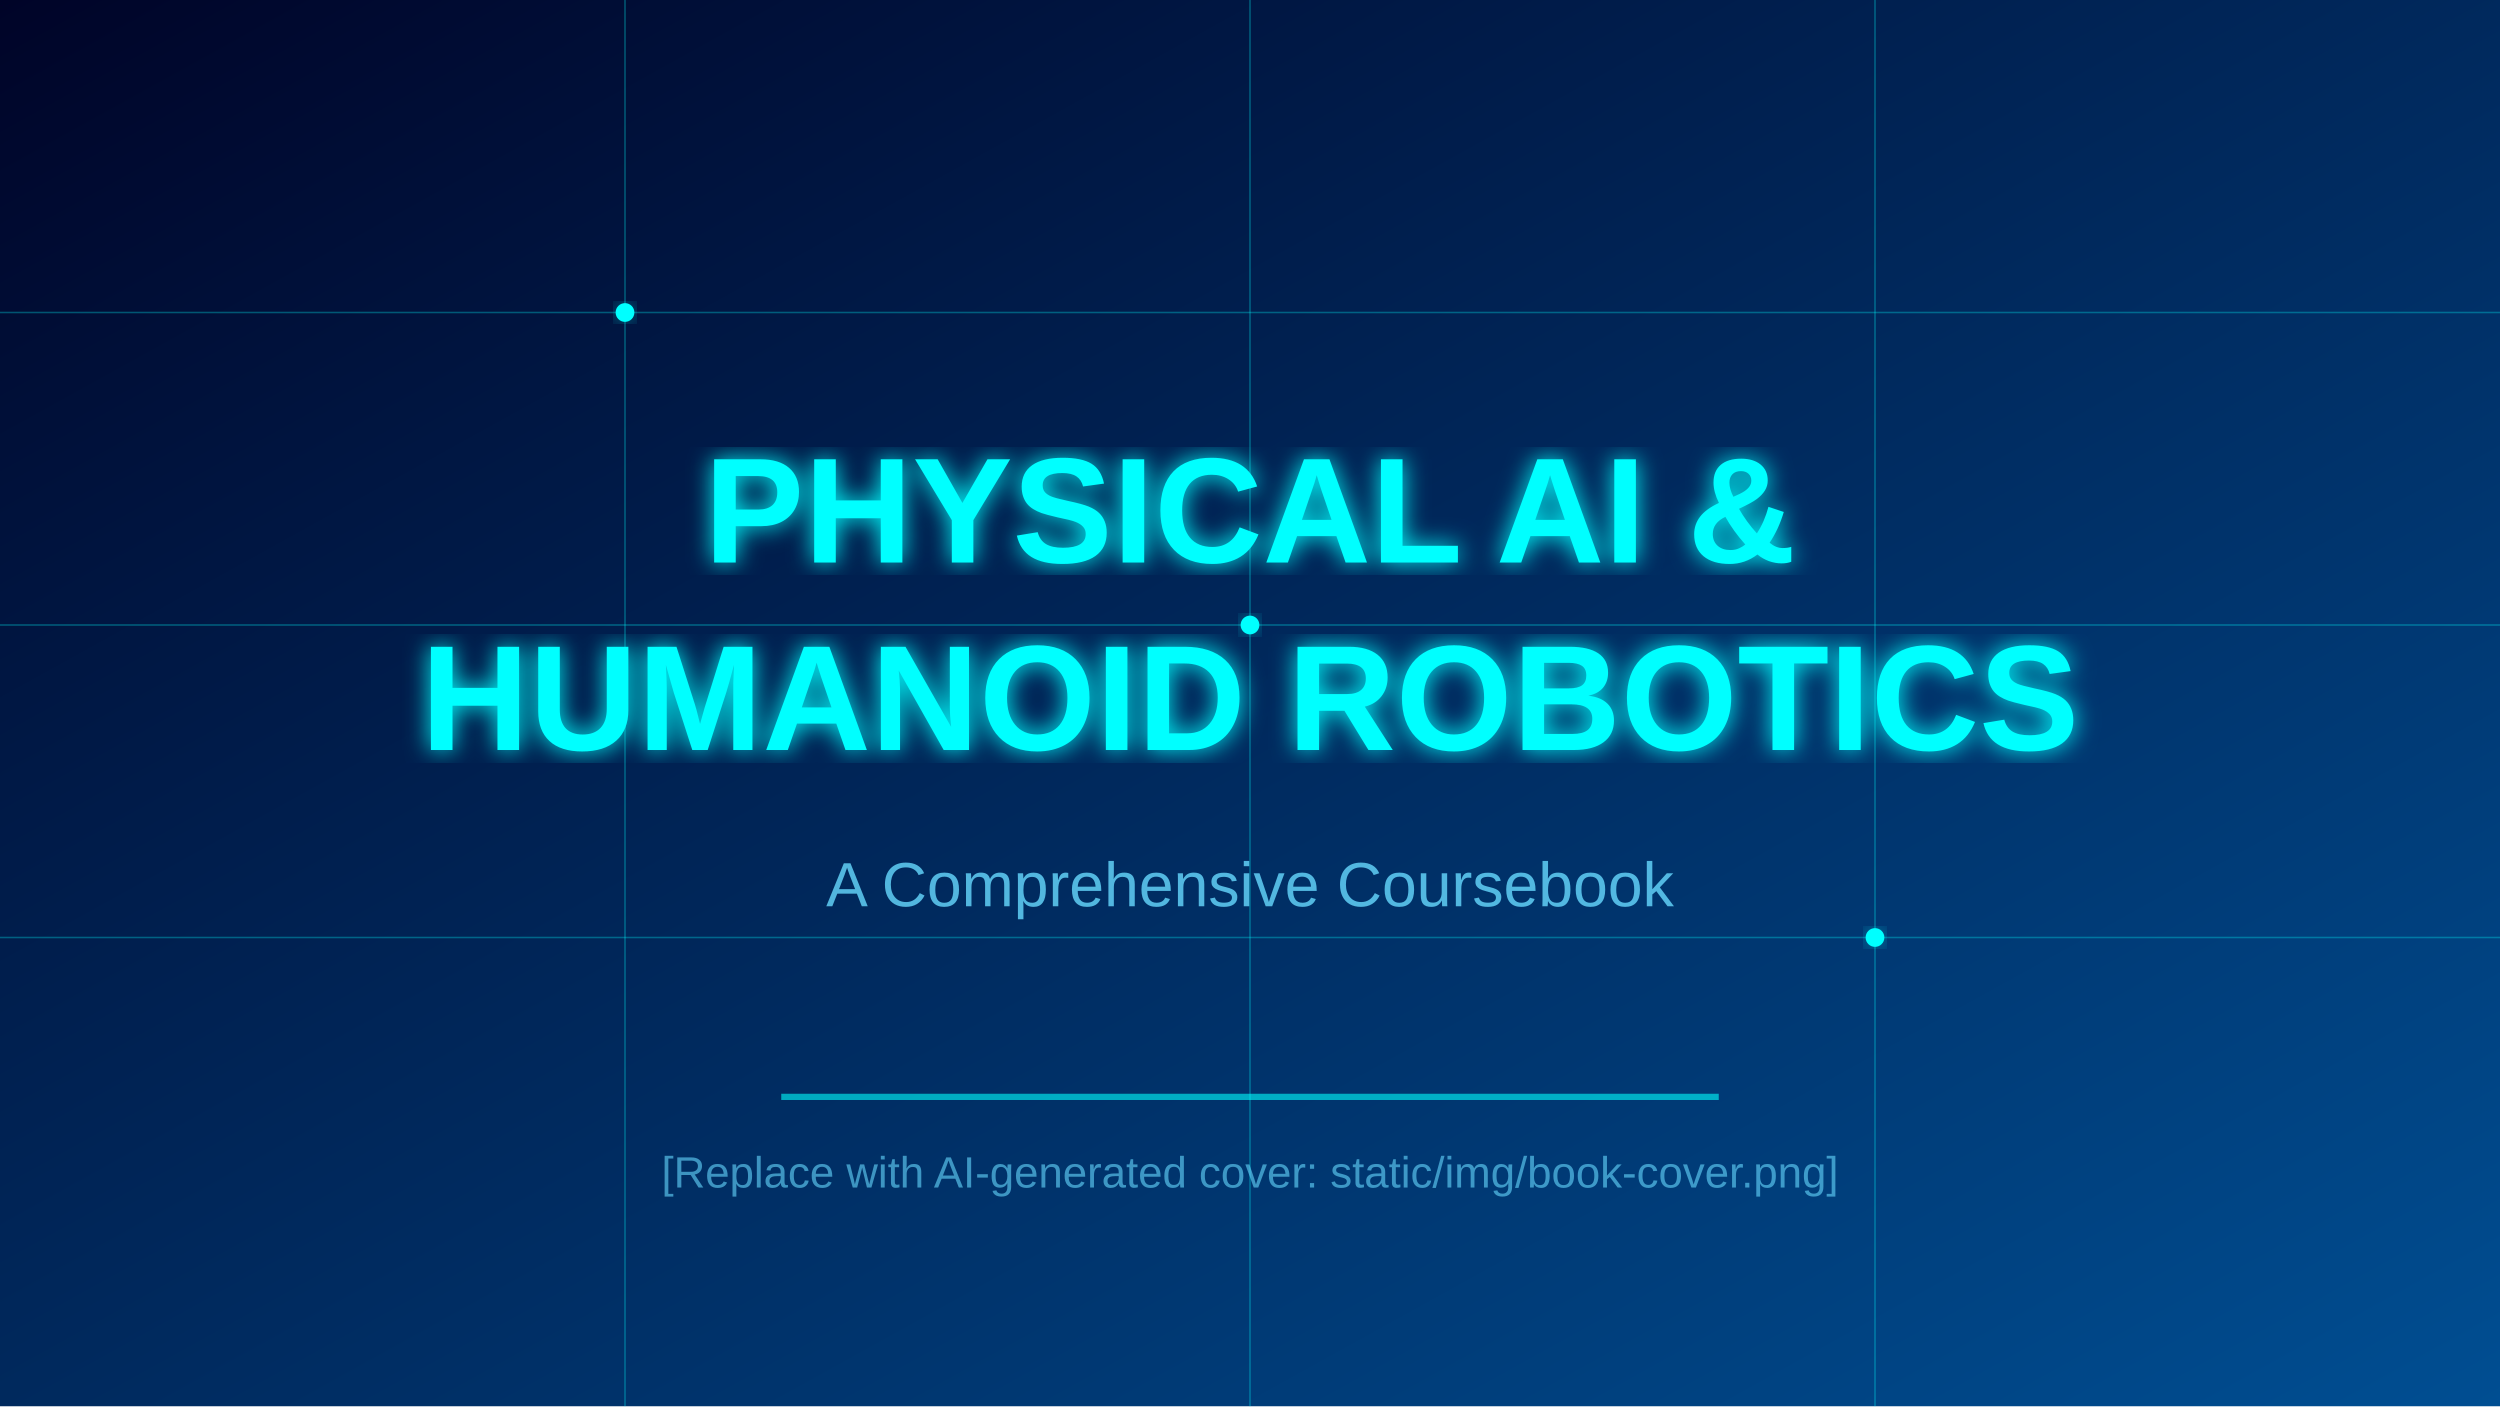
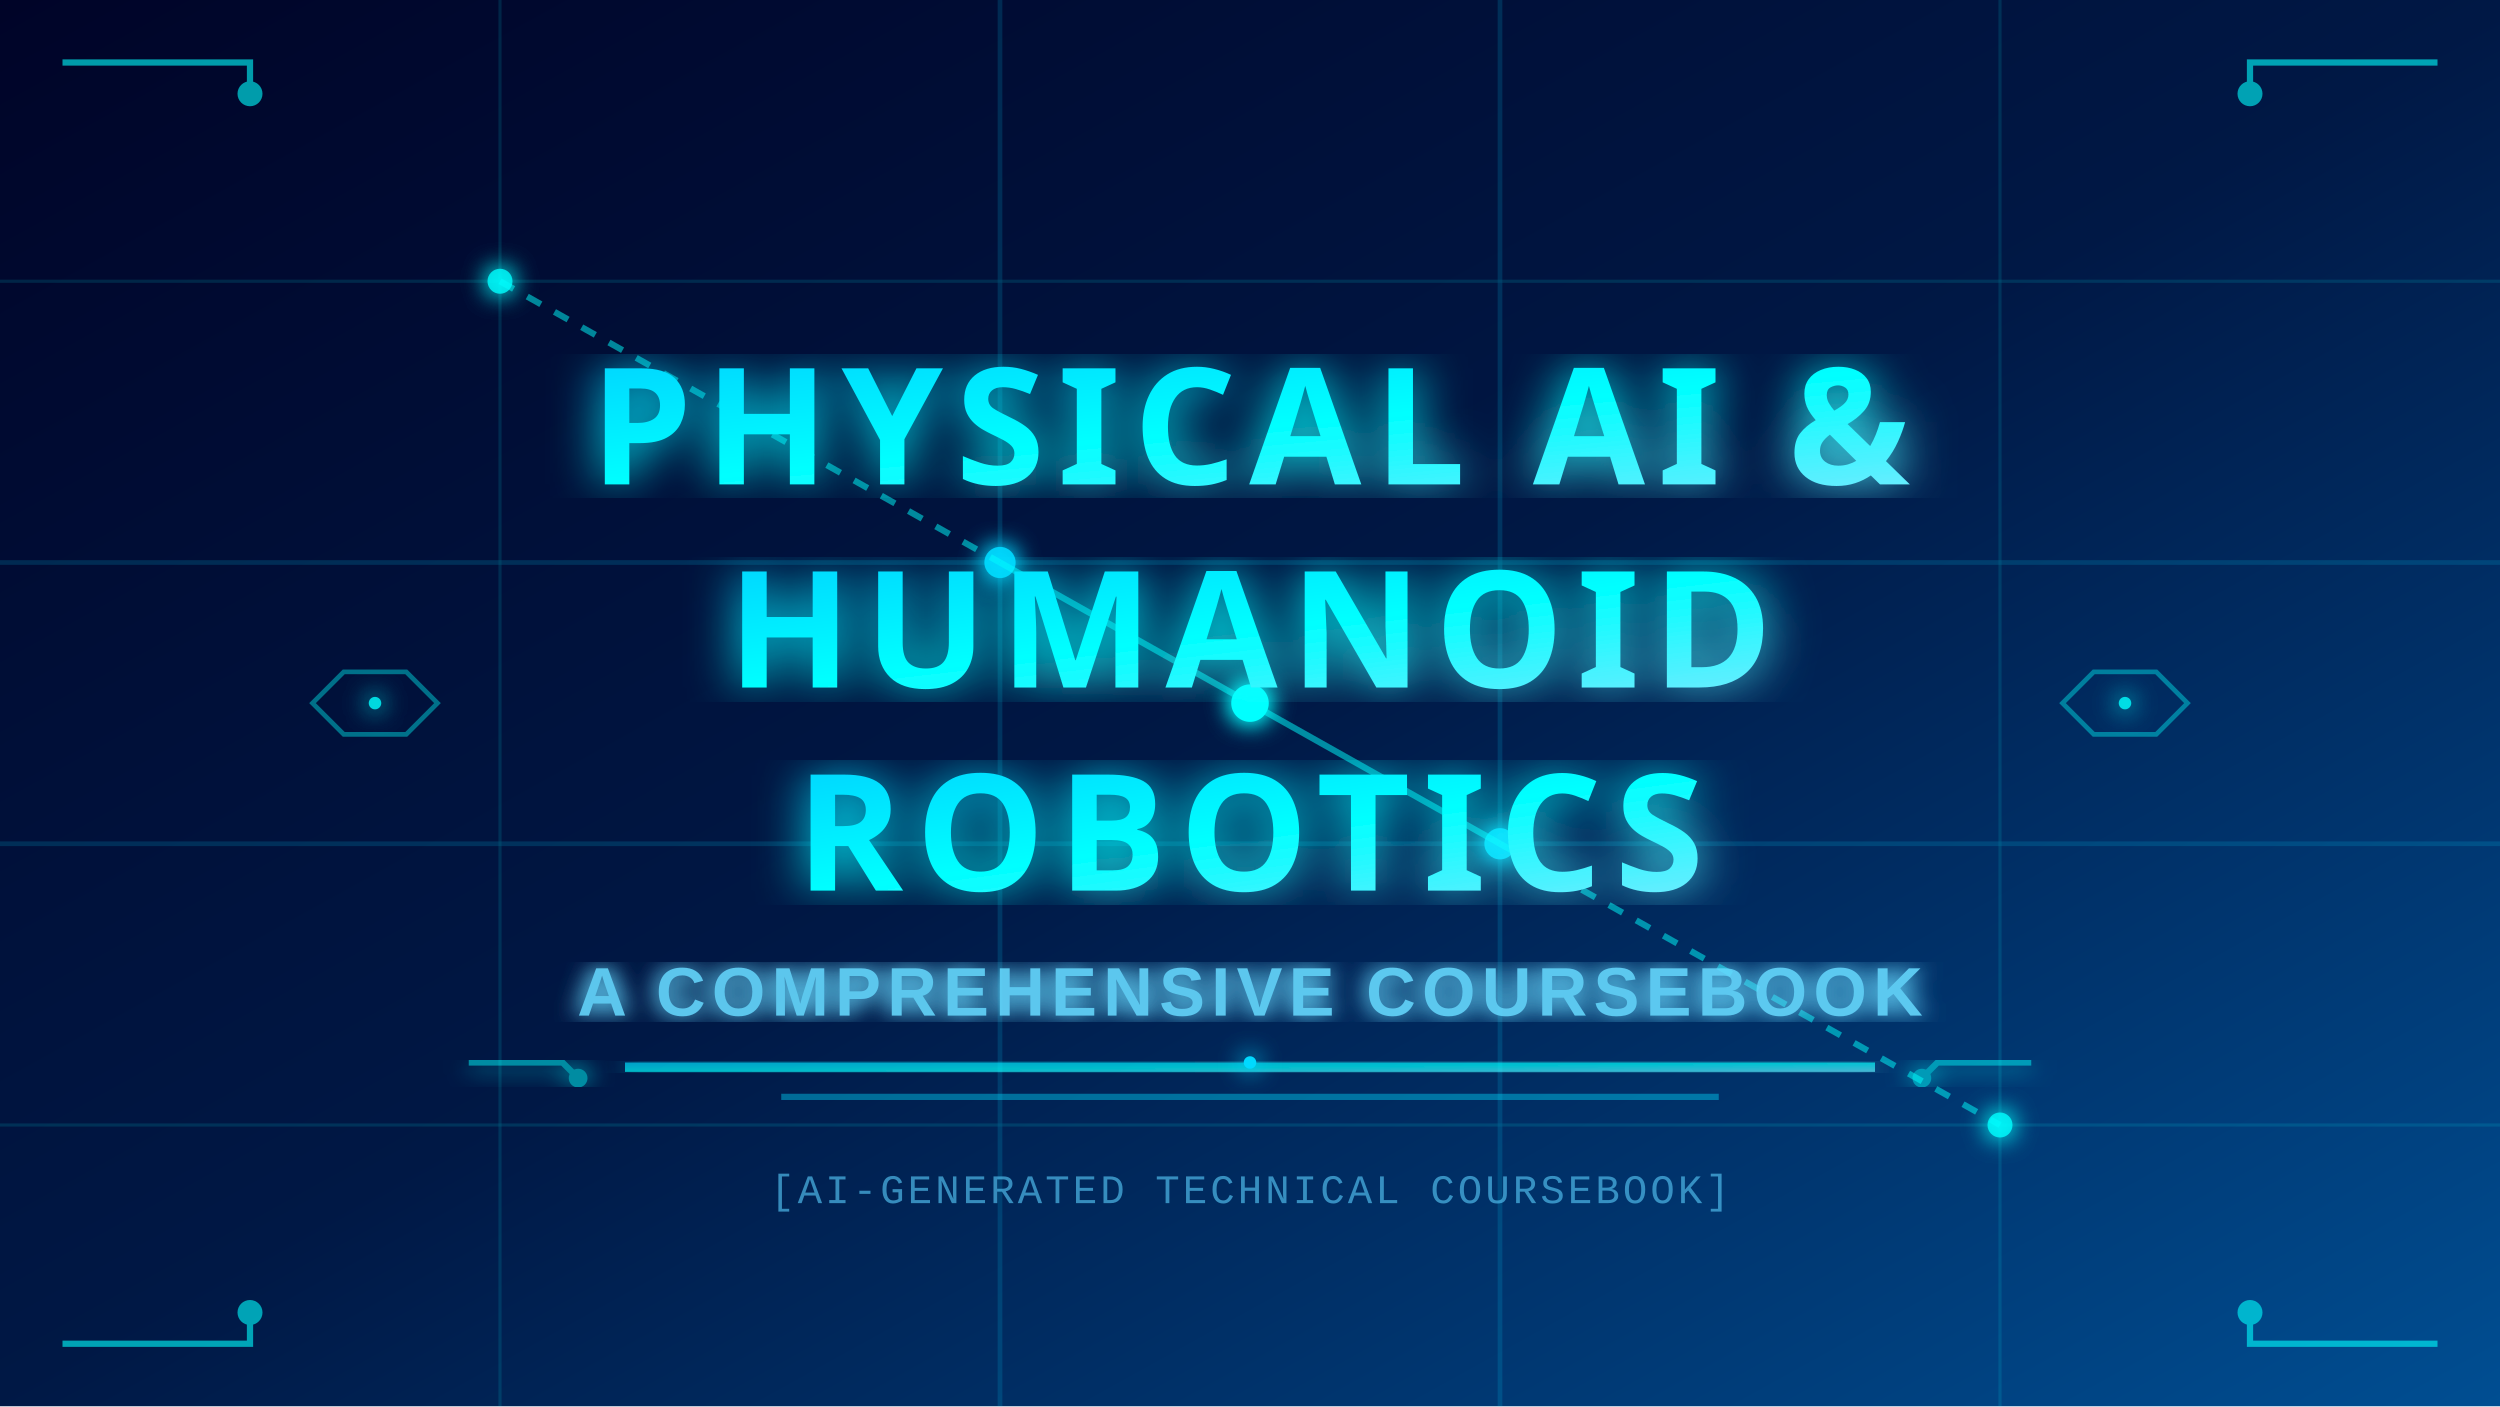
<svg xmlns="http://www.w3.org/2000/svg" width="800" height="450">
  <defs>
-     <linearGradient id="grad1" x1="0%" y1="0%" x2="100%" y2="100%">
+     <linearGradient id="bgGrad" x1="0%" y1="0%" x2="100%" y2="100%">
      <stop offset="0%" style="stop-color:#000428;stop-opacity:1" />
+       <stop offset="50%" style="stop-color:#001845;stop-opacity:1" />
      <stop offset="100%" style="stop-color:#004e92;stop-opacity:1" />
    </linearGradient>
-     <filter id="glow">
+     <linearGradient id="textGrad" x1="0%" y1="0%" x2="100%" y2="100%">
+       <stop offset="0%" style="stop-color:#00d9ff;stop-opacity:1" />
+       <stop offset="50%" style="stop-color:#00ffff;stop-opacity:1" />
+       <stop offset="100%" style="stop-color:#66edff;stop-opacity:1" />
+     </linearGradient>
+     <filter id="strongGlow">
      <feGaussianBlur stdDeviation="4" result="coloredBlur" />
+       <feMerge>
+         <feMergeNode in="coloredBlur" />
+         <feMergeNode in="coloredBlur" />
+         <feMergeNode in="SourceGraphic" />
+       </feMerge>
+     </filter>
+     <filter id="outerGlow">
+       <feGaussianBlur stdDeviation="8" result="coloredBlur" />
      <feMerge>
        <feMergeNode in="coloredBlur" />
        <feMergeNode in="SourceGraphic" />
      </feMerge>
    </filter>
  </defs>
-   <rect width="800" height="450" fill="url(#grad1)" />
-   <line x1="0" y1="100" x2="800" y2="100" stroke="#00ffff" stroke-width="0.5" opacity="0.3" />
-   <line x1="0" y1="200" x2="800" y2="200" stroke="#00ffff" stroke-width="0.5" opacity="0.3" />
-   <line x1="0" y1="300" x2="800" y2="300" stroke="#00ffff" stroke-width="0.5" opacity="0.3" />
-   <line x1="200" y1="0" x2="200" y2="450" stroke="#00ffff" stroke-width="0.5" opacity="0.3" />
-   <line x1="400" y1="0" x2="400" y2="450" stroke="#00ffff" stroke-width="0.5" opacity="0.3" />
-   <line x1="600" y1="0" x2="600" y2="450" stroke="#00ffff" stroke-width="0.5" opacity="0.3" />
-   <circle cx="200" cy="100" r="3" fill="#00ffff" filter="url(#glow)" />
-   <circle cx="400" cy="200" r="3" fill="#00ffff" filter="url(#glow)" />
-   <circle cx="600" cy="300" r="3" fill="#00ffff" filter="url(#glow)" />
-   <text x="400" y="180" font-family="Arial, sans-serif" font-size="48" font-weight="bold" fill="#00ffff" text-anchor="middle" filter="url(#glow)">
-     PHYSICAL AI &amp;
+   <rect width="800" height="450" fill="url(#bgGrad)" />
+   <g opacity="0.3">
+     <line x1="0" y1="90" x2="800" y2="90" stroke="#00ffff" stroke-width="1" opacity="0.4" />
+     <line x1="0" y1="180" x2="800" y2="180" stroke="#00d9ff" stroke-width="1.5" opacity="0.5" />
+     <line x1="0" y1="270" x2="800" y2="270" stroke="#00d9ff" stroke-width="1.5" opacity="0.5" />
+     <line x1="0" y1="360" x2="800" y2="360" stroke="#00ffff" stroke-width="1" opacity="0.4" />
+     <line x1="160" y1="0" x2="160" y2="450" stroke="#00ffff" stroke-width="1" opacity="0.4" />
+     <line x1="320" y1="0" x2="320" y2="450" stroke="#00d9ff" stroke-width="1.5" opacity="0.5" />
+     <line x1="480" y1="0" x2="480" y2="450" stroke="#00d9ff" stroke-width="1.5" opacity="0.5" />
+     <line x1="640" y1="0" x2="640" y2="450" stroke="#00ffff" stroke-width="1" opacity="0.4" />
+   </g>
+   <g stroke="#00ffff" stroke-width="2" fill="none" opacity="0.6">
+     <path d="M 20 20 L 80 20 L 80 30" />
+     <circle cx="80" cy="30" r="3" fill="#00ffff" />
+     <path d="M 780 20 L 720 20 L 720 30" />
+     <circle cx="720" cy="30" r="3" fill="#00ffff" />
+     <path d="M 20 430 L 80 430 L 80 420" />
+     <circle cx="80" cy="420" r="3" fill="#00ffff" />
+     <path d="M 780 430 L 720 430 L 720 420" />
+     <circle cx="720" cy="420" r="3" fill="#00ffff" />
+   </g>
+   <g filter="url(#strongGlow)">
+     <circle cx="160" cy="90" r="4" fill="#00ffff" opacity="0.8" />
+     <circle cx="320" cy="180" r="5" fill="#00d9ff" opacity="0.9" />
+     <circle cx="400" cy="225" r="6" fill="#00ffff" />
+     <circle cx="480" cy="270" r="5" fill="#00d9ff" opacity="0.9" />
+     <circle cx="640" cy="360" r="4" fill="#00ffff" opacity="0.8" />
+   </g>
+   <g stroke="#00ffff" stroke-width="2" fill="none" opacity="0.5">
+     <path d="M 160 90 L 320 180" stroke-dasharray="5,5" />
+     <path d="M 320 180 L 400 225" />
+     <path d="M 400 225 L 480 270" />
+     <path d="M 480 270 L 640 360" stroke-dasharray="5,5" />
+   </g>
+   <g filter="url(#outerGlow)">
+     <text x="400" y="155" font-family="'Orbitron', 'Arial Black', sans-serif" font-size="52" font-weight="900" fill="url(#textGrad)" text-anchor="middle" letter-spacing="4">
+       PHYSICAL AI &amp;
+     </text>
+   </g>
+   <g filter="url(#outerGlow)">
+     <text x="400" y="220" font-family="'Orbitron', 'Arial Black', sans-serif" font-size="52" font-weight="900" fill="url(#textGrad)" text-anchor="middle" letter-spacing="4">
+       HUMANOID
+     </text>
+   </g>
+   <g filter="url(#outerGlow)">
+     <text x="400" y="285" font-family="'Orbitron', 'Arial Black', sans-serif" font-size="52" font-weight="900" fill="url(#textGrad)" text-anchor="middle" letter-spacing="4">
+       ROBOTICS
+     </text>
+   </g>
+   <text x="400" y="325" font-family="'Rajdhani', Arial, sans-serif" font-size="22" font-weight="600" fill="#66d9ff" text-anchor="middle" opacity="0.9" letter-spacing="2" filter="url(#strongGlow)">
+     A COMPREHENSIVE COURSEBOOK
  </text>
-   <text x="400" y="240" font-family="Arial, sans-serif" font-size="48" font-weight="bold" fill="#00ffff" text-anchor="middle" filter="url(#glow)">
-     HUMANOID ROBOTICS
+   <g opacity="0.7">
+     <rect x="200" y="340" width="400" height="3" fill="url(#textGrad)" filter="url(#strongGlow)" />
+     <rect x="250" y="350" width="300" height="2" fill="#00d9ff" opacity="0.6" />
+   </g>
+   <g stroke="#00ffff" stroke-width="2" fill="none" opacity="0.5" filter="url(#strongGlow)">
+     <path d="M 150 340 L 180 340 L 185 345" />
+     <circle cx="185" cy="345" r="2" fill="#00ffff" />
+     <path d="M 650 340 L 620 340 L 615 345" />
+     <circle cx="615" cy="345" r="2" fill="#00ffff" />
+   </g>
+   <text x="400" y="385" font-family="'Share Tech Mono', 'Courier New', monospace" font-size="13" fill="#4db8e8" text-anchor="middle" opacity="0.7" letter-spacing="1">
+     [AI-GENERATED TECHNICAL COURSEBOOK]
  </text>
-   <text x="400" y="290" font-family="Arial, sans-serif" font-size="20" fill="#66d9ff" text-anchor="middle" opacity="0.8">
-     A Comprehensive Coursebook
-   </text>
-   <rect x="250" y="350" width="300" height="2" fill="#00ffff" opacity="0.6" />
-   <text x="400" y="380" font-family="Arial, sans-serif" font-size="14" fill="#66d9ff" text-anchor="middle" opacity="0.6">
-     [Replace with AI-generated cover: static/img/book-cover.png]
-   </text>
+   <g fill="none" stroke="#00ffff" stroke-width="1.5" opacity="0.4">
+     <path d="M 100 225 L 110 215 L 130 215 L 140 225 L 130 235 L 110 235 Z" />
+     <path d="M 700 225 L 690 215 L 670 215 L 660 225 L 670 235 L 690 235 Z" />
+   </g>
+   <g filter="url(#strongGlow)">
+     <circle cx="120" cy="225" r="2" fill="#00ffff" opacity="0.8" />
+     <circle cx="680" cy="225" r="2" fill="#00ffff" opacity="0.8" />
+     <circle cx="400" cy="340" r="2" fill="#00d9ff" />
+   </g>
</svg>
